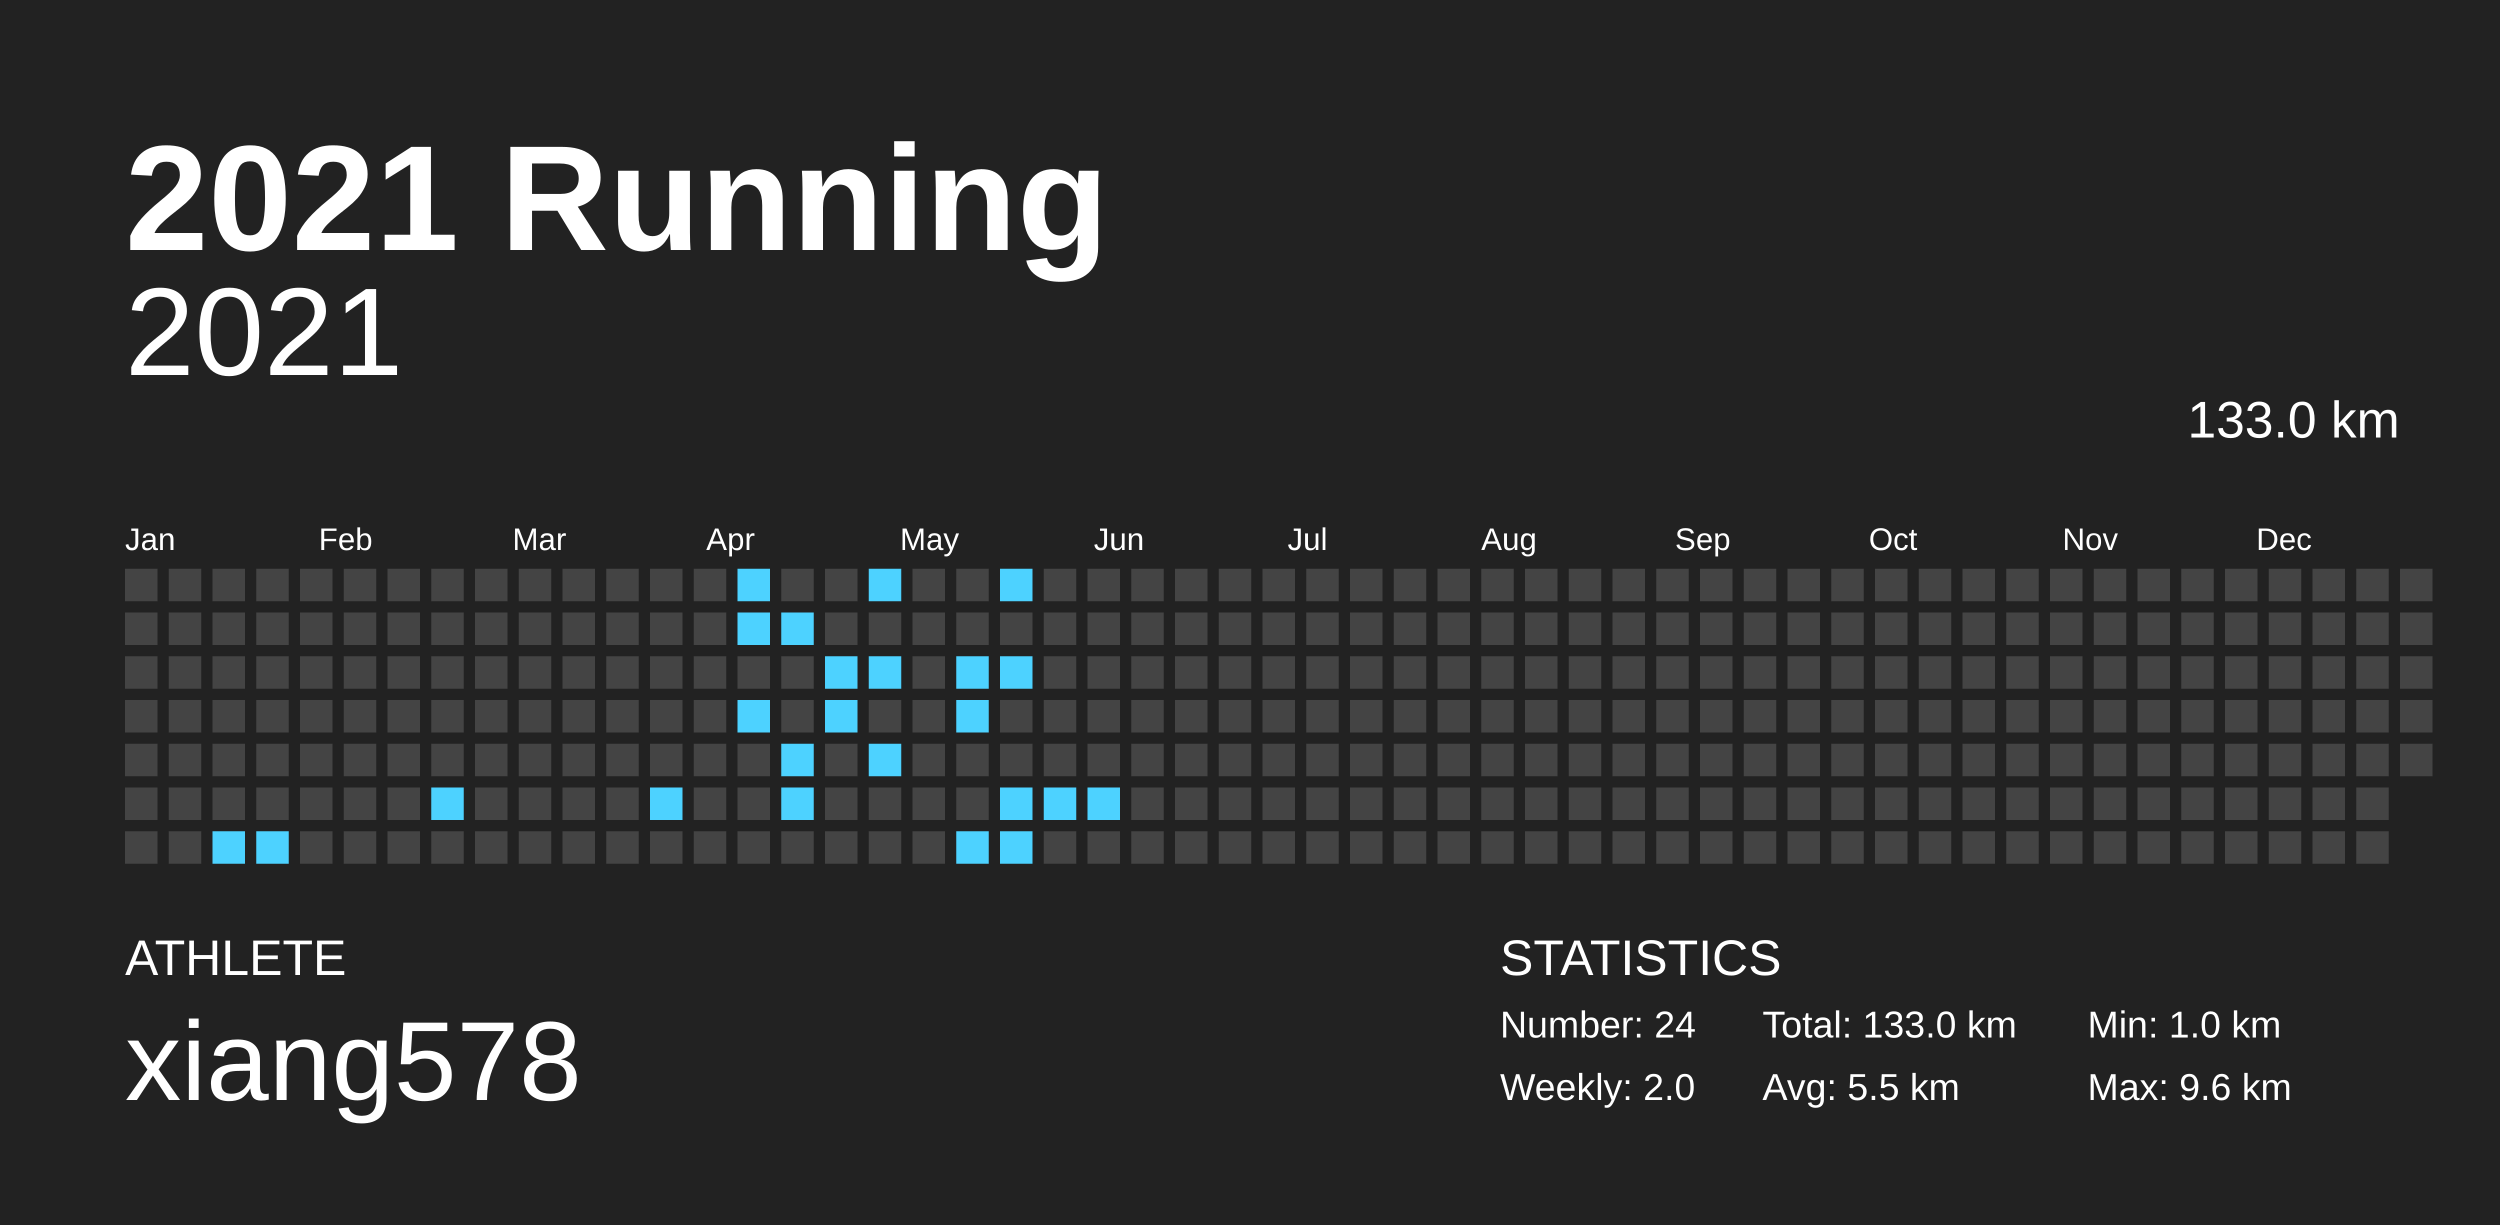
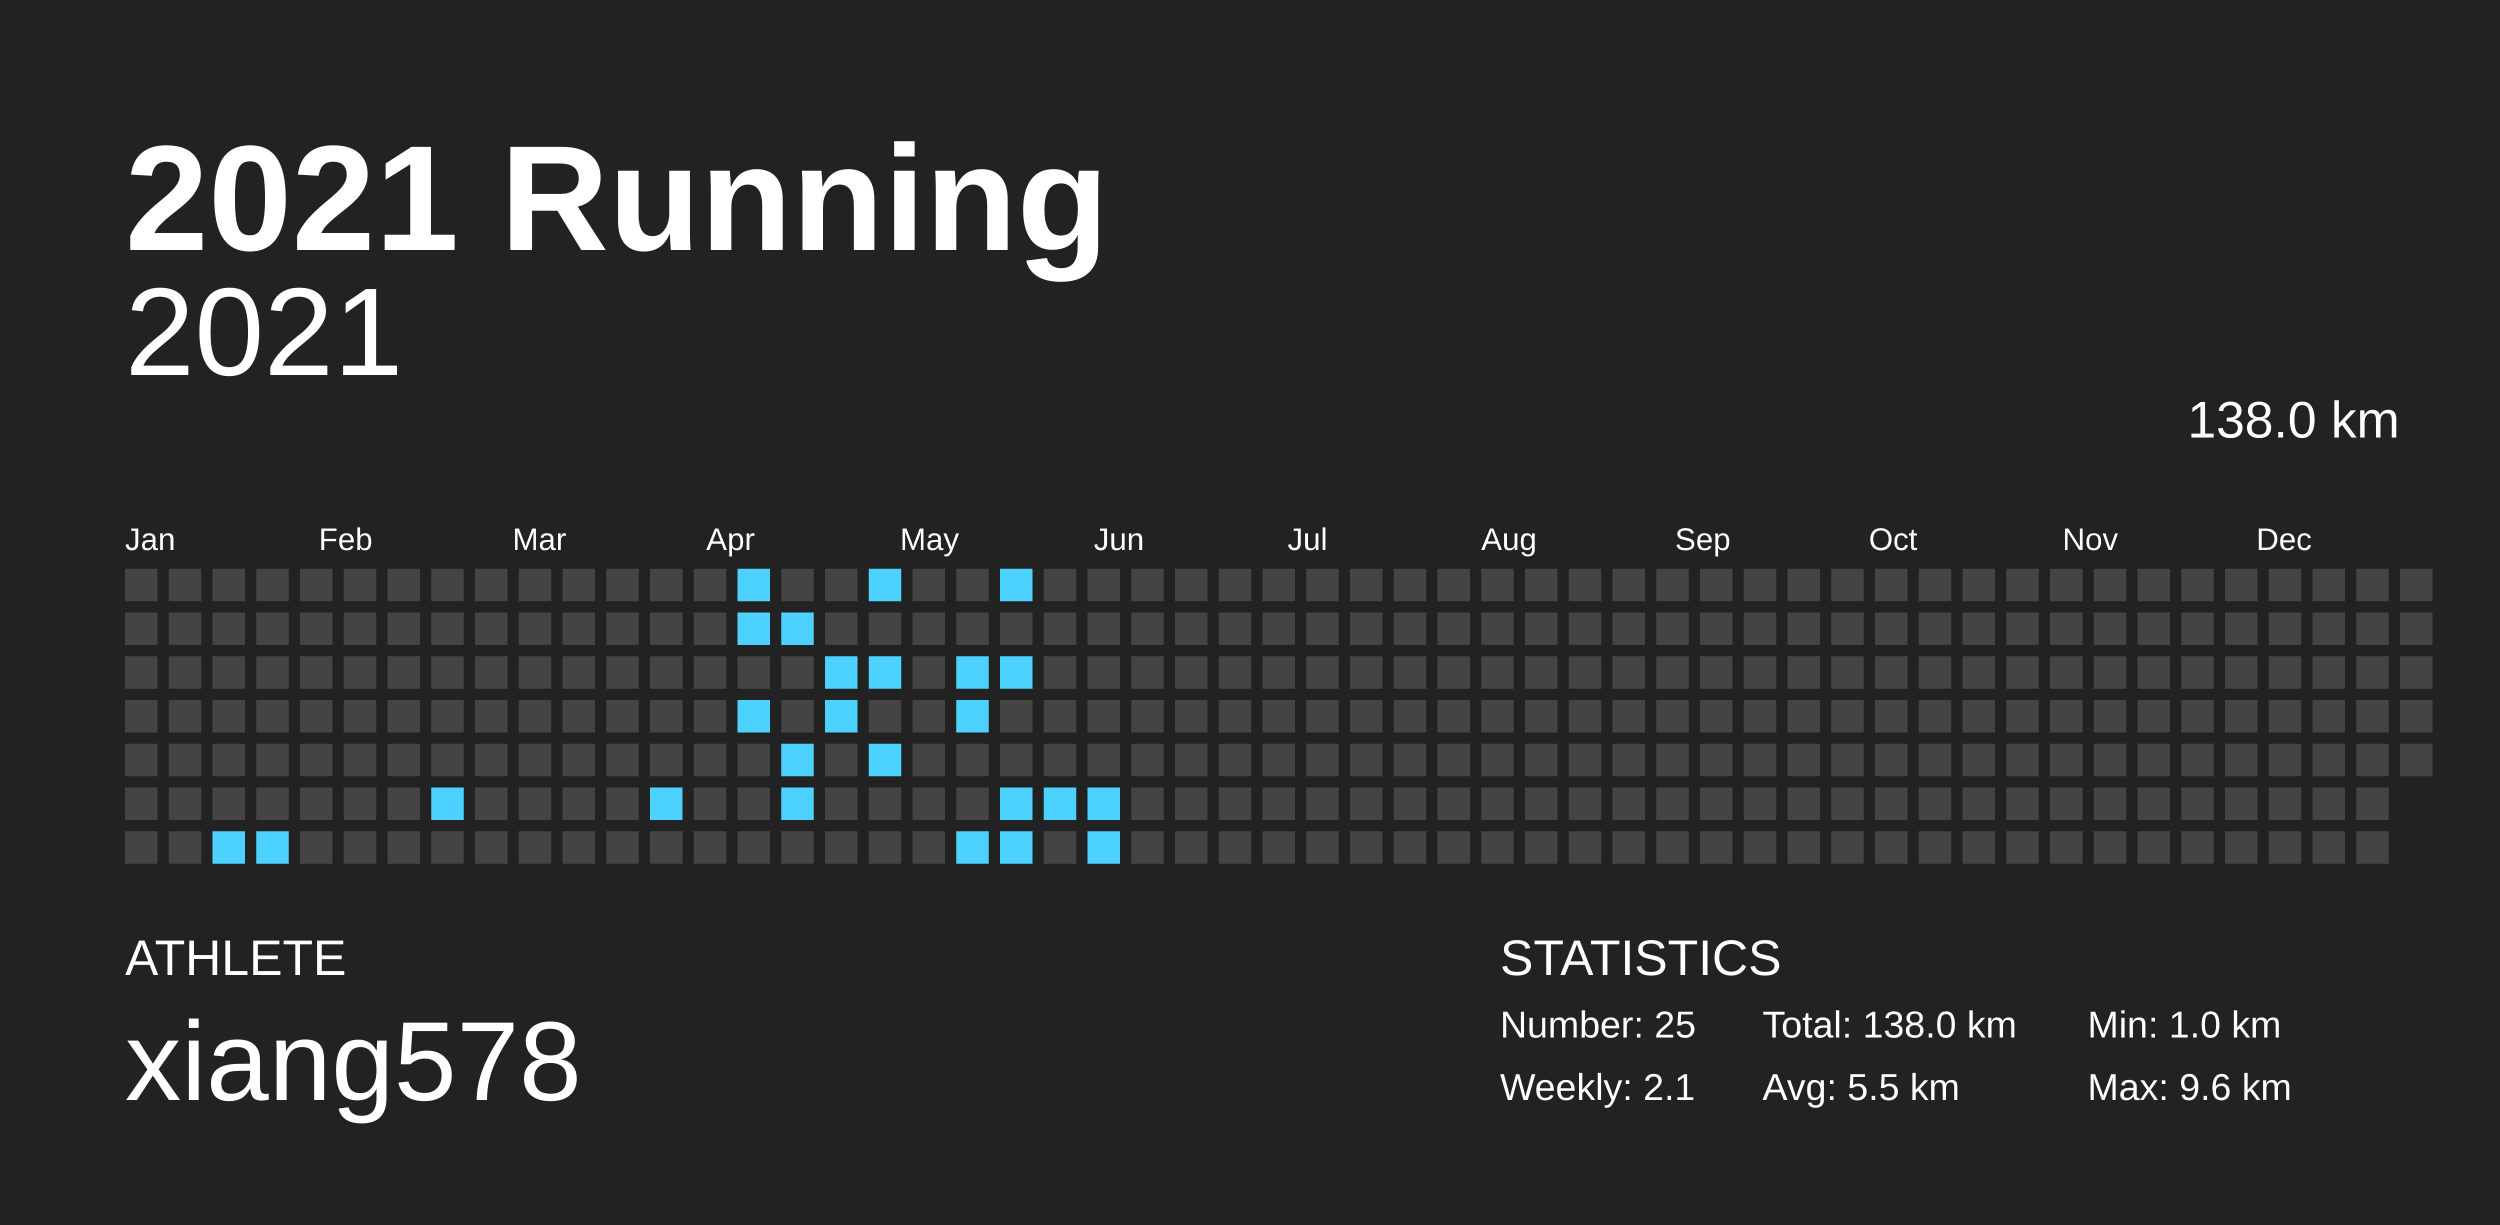
<svg xmlns="http://www.w3.org/2000/svg" baseProfile="full" height="98mm" version="1.1" viewBox="0,0,200,98" width="200mm">
  <defs />
  <rect fill="#222222" height="98" width="200" x="0" y="0" />
  <text fill="#FFFFFF" style="font-size:12px; font-family:Arial; font-weight:bold;" x="10" y="20">2021 Running</text>
  <text fill="#FFFFFF" style="font-size:4px; font-family:Arial" x="10" y="78">ATHLETE</text>
  <text fill="#FFFFFF" style="font-size:9px; font-family:Arial" x="10" y="88">xiang578</text>
  <text fill="#FFFFFF" style="font-size:4px; font-family:Arial" x="120" y="78">STATISTICS</text>
-   <text fill="#FFFFFF" style="font-size:3px; font-family:Arial" x="120" y="83">Number: 24</text>
-   <text fill="#FFFFFF" style="font-size:3px; font-family:Arial" x="120" y="88">Weekly: 2.0</text>
-   <text fill="#FFFFFF" style="font-size:3px; font-family:Arial" x="141" y="83">Total: 133.0 km</text>
+   <text fill="#FFFFFF" style="font-size:3px; font-family:Arial" x="120" y="83">Number: 25</text>
+   <text fill="#FFFFFF" style="font-size:3px; font-family:Arial" x="120" y="88">Weekly: 2.1</text>
+   <text fill="#FFFFFF" style="font-size:3px; font-family:Arial" x="141" y="83">Total: 138.0 km</text>
  <text fill="#FFFFFF" style="font-size:3px; font-family:Arial" x="141" y="88">Avg: 5.5 km</text>
  <text fill="#FFFFFF" style="font-size:3px; font-family:Arial" x="167" y="83">Min: 1.0 km</text>
  <text fill="#FFFFFF" style="font-size:3px; font-family:Arial" x="167" y="88">Max: 9.6 km</text>
  <text alignment-baseline="hanging" fill="#FFFFFF" style="font-size:10.0px; font-family:Arial;" x="10" y="30">2021</text>
-   <text alignment-baseline="hanging" fill="#FFFFFF" style="font-size:4.125px; font-family:Arial;" x="175" y="35">133.0 km</text>
+   <text alignment-baseline="hanging" fill="#FFFFFF" style="font-size:4.125px; font-family:Arial;" x="175" y="35">138.0 km</text>
  <text fill="#FFFFFF" style="font-size:2.5px; font-family:Arial" x="10.0" y="44">Jan</text>
  <text fill="#FFFFFF" style="font-size:2.5px; font-family:Arial" x="25.5" y="44">Feb</text>
  <text fill="#FFFFFF" style="font-size:2.5px; font-family:Arial" x="41.0" y="44">Mar</text>
  <text fill="#FFFFFF" style="font-size:2.5px; font-family:Arial" x="56.5" y="44">Apr</text>
  <text fill="#FFFFFF" style="font-size:2.5px; font-family:Arial" x="72.0" y="44">May</text>
  <text fill="#FFFFFF" style="font-size:2.5px; font-family:Arial" x="87.5" y="44">Jun</text>
  <text fill="#FFFFFF" style="font-size:2.5px; font-family:Arial" x="103.0" y="44">Jul</text>
  <text fill="#FFFFFF" style="font-size:2.5px; font-family:Arial" x="118.5" y="44">Aug</text>
  <text fill="#FFFFFF" style="font-size:2.5px; font-family:Arial" x="134.0" y="44">Sep</text>
  <text fill="#FFFFFF" style="font-size:2.5px; font-family:Arial" x="149.5" y="44">Oct</text>
  <text fill="#FFFFFF" style="font-size:2.5px; font-family:Arial" x="165.0" y="44">Nov</text>
  <text fill="#FFFFFF" style="font-size:2.5px; font-family:Arial" x="180.5" y="44">Dec</text>
  <rect fill="#444444" height="2.6" width="2.6" x="10.0" y="45.5" />
  <rect fill="#444444" height="2.6" width="2.6" x="10.0" y="49.0" />
  <rect fill="#444444" height="2.6" width="2.6" x="10.0" y="52.5" />
  <rect fill="#444444" height="2.6" width="2.6" x="10.0" y="56.0" />
  <rect fill="#444444" height="2.6" width="2.6" x="10.0" y="59.5" />
  <rect fill="#444444" height="2.6" width="2.6" x="10.0" y="63.0" />
  <rect fill="#444444" height="2.6" width="2.6" x="10.0" y="66.5" />
  <rect fill="#444444" height="2.6" width="2.6" x="13.5" y="45.5" />
  <rect fill="#444444" height="2.6" width="2.6" x="13.5" y="49.0" />
  <rect fill="#444444" height="2.6" width="2.6" x="13.5" y="52.5" />
  <rect fill="#444444" height="2.6" width="2.6" x="13.5" y="56.0" />
  <rect fill="#444444" height="2.6" width="2.6" x="13.5" y="59.5" />
  <rect fill="#444444" height="2.6" width="2.6" x="13.5" y="63.0" />
  <rect fill="#444444" height="2.6" width="2.6" x="13.5" y="66.5" />
  <rect fill="#444444" height="2.6" width="2.6" x="17.0" y="45.5" />
  <rect fill="#444444" height="2.6" width="2.6" x="17.0" y="49.0" />
  <rect fill="#444444" height="2.6" width="2.6" x="17.0" y="52.5" />
  <rect fill="#444444" height="2.6" width="2.6" x="17.0" y="56.0" />
  <rect fill="#444444" height="2.6" width="2.6" x="17.0" y="59.5" />
  <rect fill="#444444" height="2.6" width="2.6" x="17.0" y="63.0" />
  <rect fill="#4dd2ff" height="2.6" width="2.6" x="17.0" y="66.5" />
  <rect fill="#444444" height="2.6" width="2.6" x="20.5" y="45.5" />
  <rect fill="#444444" height="2.6" width="2.6" x="20.5" y="49.0" />
  <rect fill="#444444" height="2.6" width="2.6" x="20.5" y="52.5" />
  <rect fill="#444444" height="2.6" width="2.6" x="20.5" y="56.0" />
  <rect fill="#444444" height="2.6" width="2.6" x="20.5" y="59.5" />
  <rect fill="#444444" height="2.6" width="2.6" x="20.5" y="63.0" />
  <rect fill="#4dd2ff" height="2.6" width="2.6" x="20.5" y="66.5" />
  <rect fill="#444444" height="2.6" width="2.6" x="24.0" y="45.5" />
  <rect fill="#444444" height="2.6" width="2.6" x="24.0" y="49.0" />
  <rect fill="#444444" height="2.6" width="2.6" x="24.0" y="52.5" />
  <rect fill="#444444" height="2.6" width="2.6" x="24.0" y="56.0" />
  <rect fill="#444444" height="2.6" width="2.6" x="24.0" y="59.5" />
  <rect fill="#444444" height="2.6" width="2.6" x="24.0" y="63.0" />
  <rect fill="#444444" height="2.6" width="2.6" x="24.0" y="66.5" />
  <rect fill="#444444" height="2.6" width="2.6" x="27.5" y="45.5" />
  <rect fill="#444444" height="2.6" width="2.6" x="27.5" y="49.0" />
  <rect fill="#444444" height="2.6" width="2.6" x="27.5" y="52.5" />
  <rect fill="#444444" height="2.6" width="2.6" x="27.5" y="56.0" />
  <rect fill="#444444" height="2.6" width="2.6" x="27.5" y="59.5" />
  <rect fill="#444444" height="2.6" width="2.6" x="27.5" y="63.0" />
  <rect fill="#444444" height="2.6" width="2.6" x="27.5" y="66.5" />
  <rect fill="#444444" height="2.6" width="2.6" x="31.0" y="45.5" />
  <rect fill="#444444" height="2.6" width="2.6" x="31.0" y="49.0" />
  <rect fill="#444444" height="2.6" width="2.6" x="31.0" y="52.5" />
  <rect fill="#444444" height="2.6" width="2.6" x="31.0" y="56.0" />
  <rect fill="#444444" height="2.6" width="2.6" x="31.0" y="59.5" />
  <rect fill="#444444" height="2.6" width="2.6" x="31.0" y="63.0" />
  <rect fill="#444444" height="2.6" width="2.6" x="31.0" y="66.5" />
  <rect fill="#444444" height="2.6" width="2.6" x="34.5" y="45.5" />
  <rect fill="#444444" height="2.6" width="2.6" x="34.5" y="49.0" />
  <rect fill="#444444" height="2.6" width="2.6" x="34.5" y="52.5" />
  <rect fill="#444444" height="2.6" width="2.6" x="34.5" y="56.0" />
  <rect fill="#444444" height="2.6" width="2.6" x="34.5" y="59.5" />
  <rect fill="#4dd2ff" height="2.6" width="2.6" x="34.5" y="63.0" />
  <rect fill="#444444" height="2.6" width="2.6" x="34.5" y="66.5" />
  <rect fill="#444444" height="2.6" width="2.6" x="38.0" y="45.5" />
  <rect fill="#444444" height="2.6" width="2.6" x="38.0" y="49.0" />
  <rect fill="#444444" height="2.6" width="2.6" x="38.0" y="52.5" />
  <rect fill="#444444" height="2.6" width="2.6" x="38.0" y="56.0" />
  <rect fill="#444444" height="2.6" width="2.6" x="38.0" y="59.5" />
  <rect fill="#444444" height="2.6" width="2.6" x="38.0" y="63.0" />
  <rect fill="#444444" height="2.6" width="2.6" x="38.0" y="66.5" />
  <rect fill="#444444" height="2.6" width="2.6" x="41.5" y="45.5" />
  <rect fill="#444444" height="2.6" width="2.6" x="41.5" y="49.0" />
  <rect fill="#444444" height="2.6" width="2.6" x="41.5" y="52.5" />
  <rect fill="#444444" height="2.6" width="2.6" x="41.5" y="56.0" />
  <rect fill="#444444" height="2.6" width="2.6" x="41.5" y="59.5" />
  <rect fill="#444444" height="2.6" width="2.6" x="41.5" y="63.0" />
  <rect fill="#444444" height="2.6" width="2.6" x="41.5" y="66.5" />
  <rect fill="#444444" height="2.6" width="2.6" x="45.0" y="45.5" />
  <rect fill="#444444" height="2.6" width="2.6" x="45.0" y="49.0" />
  <rect fill="#444444" height="2.6" width="2.6" x="45.0" y="52.5" />
  <rect fill="#444444" height="2.6" width="2.6" x="45.0" y="56.0" />
  <rect fill="#444444" height="2.6" width="2.6" x="45.0" y="59.5" />
  <rect fill="#444444" height="2.6" width="2.6" x="45.0" y="63.0" />
  <rect fill="#444444" height="2.6" width="2.6" x="45.0" y="66.5" />
  <rect fill="#444444" height="2.6" width="2.6" x="48.5" y="45.5" />
  <rect fill="#444444" height="2.6" width="2.6" x="48.5" y="49.0" />
  <rect fill="#444444" height="2.6" width="2.6" x="48.5" y="52.5" />
  <rect fill="#444444" height="2.6" width="2.6" x="48.5" y="56.0" />
  <rect fill="#444444" height="2.6" width="2.6" x="48.5" y="59.5" />
  <rect fill="#444444" height="2.6" width="2.6" x="48.5" y="63.0" />
  <rect fill="#444444" height="2.6" width="2.6" x="48.5" y="66.5" />
  <rect fill="#444444" height="2.6" width="2.6" x="52.0" y="45.5" />
  <rect fill="#444444" height="2.6" width="2.6" x="52.0" y="49.0" />
  <rect fill="#444444" height="2.6" width="2.6" x="52.0" y="52.5" />
  <rect fill="#444444" height="2.6" width="2.6" x="52.0" y="56.0" />
  <rect fill="#444444" height="2.6" width="2.6" x="52.0" y="59.5" />
  <rect fill="#4dd2ff" height="2.6" width="2.6" x="52.0" y="63.0" />
  <rect fill="#444444" height="2.6" width="2.6" x="52.0" y="66.5" />
  <rect fill="#444444" height="2.6" width="2.6" x="55.5" y="45.5" />
  <rect fill="#444444" height="2.6" width="2.6" x="55.5" y="49.0" />
  <rect fill="#444444" height="2.6" width="2.6" x="55.5" y="52.5" />
  <rect fill="#444444" height="2.6" width="2.6" x="55.5" y="56.0" />
  <rect fill="#444444" height="2.6" width="2.6" x="55.5" y="59.5" />
  <rect fill="#444444" height="2.6" width="2.6" x="55.5" y="63.0" />
  <rect fill="#444444" height="2.6" width="2.6" x="55.5" y="66.5" />
  <rect fill="#4dd2ff" height="2.6" width="2.6" x="59.0" y="45.5" />
  <rect fill="#4dd2ff" height="2.6" width="2.6" x="59.0" y="49.0" />
  <rect fill="#444444" height="2.6" width="2.6" x="59.0" y="52.5" />
  <rect fill="#4dd2ff" height="2.6" width="2.6" x="59.0" y="56.0" />
  <rect fill="#444444" height="2.6" width="2.6" x="59.0" y="59.5" />
  <rect fill="#444444" height="2.6" width="2.6" x="59.0" y="63.0" />
  <rect fill="#444444" height="2.6" width="2.6" x="59.0" y="66.5" />
  <rect fill="#444444" height="2.6" width="2.6" x="62.5" y="45.5" />
  <rect fill="#4dd2ff" height="2.6" width="2.6" x="62.5" y="49.0" />
  <rect fill="#444444" height="2.6" width="2.6" x="62.5" y="52.5" />
  <rect fill="#444444" height="2.6" width="2.6" x="62.5" y="56.0" />
  <rect fill="#4dd2ff" height="2.6" width="2.6" x="62.5" y="59.5" />
  <rect fill="#4dd2ff" height="2.6" width="2.6" x="62.5" y="63.0" />
  <rect fill="#444444" height="2.6" width="2.6" x="62.5" y="66.5" />
  <rect fill="#444444" height="2.6" width="2.6" x="66.0" y="45.5" />
  <rect fill="#444444" height="2.6" width="2.6" x="66.0" y="49.0" />
  <rect fill="#4dd2ff" height="2.6" width="2.6" x="66.0" y="52.5" />
  <rect fill="#4dd2ff" height="2.6" width="2.6" x="66.0" y="56.0" />
  <rect fill="#444444" height="2.6" width="2.6" x="66.0" y="59.5" />
  <rect fill="#444444" height="2.6" width="2.6" x="66.0" y="63.0" />
  <rect fill="#444444" height="2.6" width="2.6" x="66.0" y="66.5" />
  <rect fill="#4dd2ff" height="2.6" width="2.6" x="69.5" y="45.5" />
  <rect fill="#444444" height="2.6" width="2.6" x="69.5" y="49.0" />
  <rect fill="#4dd2ff" height="2.6" width="2.6" x="69.5" y="52.5" />
  <rect fill="#444444" height="2.6" width="2.6" x="69.5" y="56.0" />
  <rect fill="#4dd2ff" height="2.6" width="2.6" x="69.5" y="59.5" />
  <rect fill="#444444" height="2.6" width="2.6" x="69.5" y="63.0" />
  <rect fill="#444444" height="2.6" width="2.6" x="69.5" y="66.5" />
  <rect fill="#444444" height="2.6" width="2.6" x="73.0" y="45.5" />
  <rect fill="#444444" height="2.6" width="2.6" x="73.0" y="49.0" />
  <rect fill="#444444" height="2.6" width="2.6" x="73.0" y="52.5" />
  <rect fill="#444444" height="2.6" width="2.6" x="73.0" y="56.0" />
  <rect fill="#444444" height="2.6" width="2.6" x="73.0" y="59.5" />
  <rect fill="#444444" height="2.6" width="2.6" x="73.0" y="63.0" />
  <rect fill="#444444" height="2.6" width="2.6" x="73.0" y="66.5" />
  <rect fill="#444444" height="2.6" width="2.6" x="76.5" y="45.5" />
  <rect fill="#444444" height="2.6" width="2.6" x="76.5" y="49.0" />
  <rect fill="#4dd2ff" height="2.6" width="2.6" x="76.5" y="52.5" />
  <rect fill="#4dd2ff" height="2.6" width="2.6" x="76.5" y="56.0" />
  <rect fill="#444444" height="2.6" width="2.6" x="76.5" y="59.5" />
  <rect fill="#444444" height="2.6" width="2.6" x="76.5" y="63.0" />
  <rect fill="#4dd2ff" height="2.6" width="2.6" x="76.5" y="66.5" />
  <rect fill="#4dd2ff" height="2.6" width="2.6" x="80.0" y="45.5" />
  <rect fill="#444444" height="2.6" width="2.6" x="80.0" y="49.0" />
  <rect fill="#4dd2ff" height="2.6" width="2.6" x="80.0" y="52.5" />
  <rect fill="#444444" height="2.6" width="2.6" x="80.0" y="56.0" />
  <rect fill="#444444" height="2.6" width="2.6" x="80.0" y="59.5" />
  <rect fill="#4dd2ff" height="2.6" width="2.6" x="80.0" y="63.0" />
  <rect fill="#4dd2ff" height="2.6" width="2.6" x="80.0" y="66.5" />
  <rect fill="#444444" height="2.6" width="2.6" x="83.5" y="45.5" />
  <rect fill="#444444" height="2.6" width="2.6" x="83.5" y="49.0" />
  <rect fill="#444444" height="2.6" width="2.6" x="83.5" y="52.5" />
  <rect fill="#444444" height="2.6" width="2.6" x="83.5" y="56.0" />
  <rect fill="#444444" height="2.6" width="2.6" x="83.5" y="59.5" />
  <rect fill="#4dd2ff" height="2.6" width="2.6" x="83.5" y="63.0" />
  <rect fill="#444444" height="2.6" width="2.6" x="83.5" y="66.5" />
  <rect fill="#444444" height="2.6" width="2.6" x="87.0" y="45.5" />
  <rect fill="#444444" height="2.6" width="2.6" x="87.0" y="49.0" />
  <rect fill="#444444" height="2.6" width="2.6" x="87.0" y="52.5" />
  <rect fill="#444444" height="2.6" width="2.6" x="87.0" y="56.0" />
  <rect fill="#444444" height="2.6" width="2.6" x="87.0" y="59.5" />
  <rect fill="#4dd2ff" height="2.6" width="2.6" x="87.0" y="63.0" />
-   <rect fill="#444444" height="2.6" width="2.6" x="87.0" y="66.5" />
+   <rect fill="#4dd2ff" height="2.6" width="2.6" x="87.0" y="66.5" />
  <rect fill="#444444" height="2.6" width="2.6" x="90.5" y="45.5" />
  <rect fill="#444444" height="2.6" width="2.6" x="90.5" y="49.0" />
  <rect fill="#444444" height="2.6" width="2.6" x="90.5" y="52.5" />
  <rect fill="#444444" height="2.6" width="2.6" x="90.5" y="56.0" />
  <rect fill="#444444" height="2.6" width="2.6" x="90.5" y="59.5" />
  <rect fill="#444444" height="2.6" width="2.6" x="90.5" y="63.0" />
  <rect fill="#444444" height="2.6" width="2.6" x="90.5" y="66.5" />
  <rect fill="#444444" height="2.6" width="2.6" x="94.0" y="45.5" />
  <rect fill="#444444" height="2.6" width="2.6" x="94.0" y="49.0" />
  <rect fill="#444444" height="2.6" width="2.6" x="94.0" y="52.5" />
  <rect fill="#444444" height="2.6" width="2.6" x="94.0" y="56.0" />
  <rect fill="#444444" height="2.6" width="2.6" x="94.0" y="59.5" />
  <rect fill="#444444" height="2.6" width="2.6" x="94.0" y="63.0" />
  <rect fill="#444444" height="2.6" width="2.6" x="94.0" y="66.5" />
  <rect fill="#444444" height="2.6" width="2.6" x="97.5" y="45.5" />
  <rect fill="#444444" height="2.6" width="2.6" x="97.5" y="49.0" />
  <rect fill="#444444" height="2.6" width="2.6" x="97.5" y="52.5" />
  <rect fill="#444444" height="2.6" width="2.6" x="97.5" y="56.0" />
  <rect fill="#444444" height="2.6" width="2.6" x="97.5" y="59.5" />
  <rect fill="#444444" height="2.6" width="2.6" x="97.5" y="63.0" />
  <rect fill="#444444" height="2.6" width="2.6" x="97.5" y="66.5" />
  <rect fill="#444444" height="2.6" width="2.6" x="101.0" y="45.5" />
  <rect fill="#444444" height="2.6" width="2.6" x="101.0" y="49.0" />
  <rect fill="#444444" height="2.6" width="2.6" x="101.0" y="52.5" />
  <rect fill="#444444" height="2.6" width="2.6" x="101.0" y="56.0" />
  <rect fill="#444444" height="2.6" width="2.6" x="101.0" y="59.5" />
  <rect fill="#444444" height="2.6" width="2.6" x="101.0" y="63.0" />
  <rect fill="#444444" height="2.6" width="2.6" x="101.0" y="66.5" />
  <rect fill="#444444" height="2.6" width="2.6" x="104.5" y="45.5" />
  <rect fill="#444444" height="2.6" width="2.6" x="104.5" y="49.0" />
  <rect fill="#444444" height="2.6" width="2.6" x="104.5" y="52.5" />
  <rect fill="#444444" height="2.6" width="2.6" x="104.5" y="56.0" />
  <rect fill="#444444" height="2.6" width="2.6" x="104.5" y="59.5" />
  <rect fill="#444444" height="2.6" width="2.6" x="104.5" y="63.0" />
  <rect fill="#444444" height="2.6" width="2.6" x="104.5" y="66.5" />
  <rect fill="#444444" height="2.6" width="2.6" x="108.0" y="45.5" />
  <rect fill="#444444" height="2.6" width="2.6" x="108.0" y="49.0" />
  <rect fill="#444444" height="2.6" width="2.6" x="108.0" y="52.5" />
  <rect fill="#444444" height="2.6" width="2.6" x="108.0" y="56.0" />
  <rect fill="#444444" height="2.6" width="2.6" x="108.0" y="59.5" />
  <rect fill="#444444" height="2.6" width="2.6" x="108.0" y="63.0" />
  <rect fill="#444444" height="2.6" width="2.6" x="108.0" y="66.5" />
  <rect fill="#444444" height="2.6" width="2.6" x="111.5" y="45.5" />
  <rect fill="#444444" height="2.6" width="2.6" x="111.5" y="49.0" />
  <rect fill="#444444" height="2.6" width="2.6" x="111.5" y="52.5" />
  <rect fill="#444444" height="2.6" width="2.6" x="111.5" y="56.0" />
  <rect fill="#444444" height="2.6" width="2.6" x="111.5" y="59.5" />
  <rect fill="#444444" height="2.6" width="2.6" x="111.5" y="63.0" />
  <rect fill="#444444" height="2.6" width="2.6" x="111.5" y="66.5" />
  <rect fill="#444444" height="2.6" width="2.6" x="115.0" y="45.5" />
  <rect fill="#444444" height="2.6" width="2.6" x="115.0" y="49.0" />
  <rect fill="#444444" height="2.6" width="2.6" x="115.0" y="52.5" />
  <rect fill="#444444" height="2.6" width="2.6" x="115.0" y="56.0" />
  <rect fill="#444444" height="2.6" width="2.6" x="115.0" y="59.5" />
  <rect fill="#444444" height="2.6" width="2.6" x="115.0" y="63.0" />
  <rect fill="#444444" height="2.6" width="2.6" x="115.0" y="66.5" />
  <rect fill="#444444" height="2.6" width="2.6" x="118.5" y="45.5" />
  <rect fill="#444444" height="2.6" width="2.6" x="118.5" y="49.0" />
  <rect fill="#444444" height="2.6" width="2.6" x="118.5" y="52.5" />
  <rect fill="#444444" height="2.6" width="2.6" x="118.5" y="56.0" />
  <rect fill="#444444" height="2.6" width="2.6" x="118.5" y="59.5" />
  <rect fill="#444444" height="2.6" width="2.6" x="118.5" y="63.0" />
  <rect fill="#444444" height="2.6" width="2.6" x="118.5" y="66.5" />
  <rect fill="#444444" height="2.6" width="2.6" x="122.0" y="45.5" />
  <rect fill="#444444" height="2.6" width="2.6" x="122.0" y="49.0" />
  <rect fill="#444444" height="2.6" width="2.6" x="122.0" y="52.5" />
  <rect fill="#444444" height="2.6" width="2.6" x="122.0" y="56.0" />
  <rect fill="#444444" height="2.6" width="2.6" x="122.0" y="59.5" />
  <rect fill="#444444" height="2.6" width="2.6" x="122.0" y="63.0" />
  <rect fill="#444444" height="2.6" width="2.6" x="122.0" y="66.5" />
  <rect fill="#444444" height="2.6" width="2.6" x="125.5" y="45.5" />
  <rect fill="#444444" height="2.6" width="2.6" x="125.5" y="49.0" />
  <rect fill="#444444" height="2.6" width="2.6" x="125.5" y="52.5" />
  <rect fill="#444444" height="2.6" width="2.6" x="125.5" y="56.0" />
  <rect fill="#444444" height="2.6" width="2.6" x="125.5" y="59.5" />
  <rect fill="#444444" height="2.6" width="2.6" x="125.5" y="63.0" />
  <rect fill="#444444" height="2.6" width="2.6" x="125.5" y="66.5" />
  <rect fill="#444444" height="2.6" width="2.6" x="129.0" y="45.5" />
  <rect fill="#444444" height="2.6" width="2.6" x="129.0" y="49.0" />
  <rect fill="#444444" height="2.6" width="2.6" x="129.0" y="52.5" />
  <rect fill="#444444" height="2.6" width="2.6" x="129.0" y="56.0" />
  <rect fill="#444444" height="2.6" width="2.6" x="129.0" y="59.5" />
  <rect fill="#444444" height="2.6" width="2.6" x="129.0" y="63.0" />
  <rect fill="#444444" height="2.6" width="2.6" x="129.0" y="66.5" />
  <rect fill="#444444" height="2.6" width="2.6" x="132.5" y="45.5" />
  <rect fill="#444444" height="2.6" width="2.6" x="132.5" y="49.0" />
  <rect fill="#444444" height="2.6" width="2.6" x="132.5" y="52.5" />
  <rect fill="#444444" height="2.6" width="2.6" x="132.5" y="56.0" />
  <rect fill="#444444" height="2.6" width="2.6" x="132.5" y="59.5" />
  <rect fill="#444444" height="2.6" width="2.6" x="132.5" y="63.0" />
  <rect fill="#444444" height="2.6" width="2.6" x="132.5" y="66.5" />
  <rect fill="#444444" height="2.6" width="2.6" x="136.0" y="45.5" />
  <rect fill="#444444" height="2.6" width="2.6" x="136.0" y="49.0" />
  <rect fill="#444444" height="2.6" width="2.6" x="136.0" y="52.5" />
  <rect fill="#444444" height="2.6" width="2.6" x="136.0" y="56.0" />
  <rect fill="#444444" height="2.6" width="2.6" x="136.0" y="59.5" />
  <rect fill="#444444" height="2.6" width="2.6" x="136.0" y="63.0" />
  <rect fill="#444444" height="2.6" width="2.6" x="136.0" y="66.5" />
  <rect fill="#444444" height="2.6" width="2.6" x="139.5" y="45.5" />
  <rect fill="#444444" height="2.6" width="2.6" x="139.5" y="49.0" />
  <rect fill="#444444" height="2.6" width="2.6" x="139.5" y="52.5" />
  <rect fill="#444444" height="2.6" width="2.6" x="139.5" y="56.0" />
  <rect fill="#444444" height="2.6" width="2.6" x="139.5" y="59.5" />
  <rect fill="#444444" height="2.6" width="2.6" x="139.5" y="63.0" />
  <rect fill="#444444" height="2.6" width="2.6" x="139.5" y="66.5" />
  <rect fill="#444444" height="2.6" width="2.6" x="143.0" y="45.5" />
  <rect fill="#444444" height="2.6" width="2.6" x="143.0" y="49.0" />
  <rect fill="#444444" height="2.6" width="2.6" x="143.0" y="52.5" />
  <rect fill="#444444" height="2.6" width="2.6" x="143.0" y="56.0" />
  <rect fill="#444444" height="2.6" width="2.6" x="143.0" y="59.5" />
  <rect fill="#444444" height="2.6" width="2.6" x="143.0" y="63.0" />
  <rect fill="#444444" height="2.6" width="2.6" x="143.0" y="66.5" />
  <rect fill="#444444" height="2.6" width="2.6" x="146.5" y="45.5" />
  <rect fill="#444444" height="2.6" width="2.6" x="146.5" y="49.0" />
  <rect fill="#444444" height="2.6" width="2.6" x="146.5" y="52.5" />
  <rect fill="#444444" height="2.6" width="2.6" x="146.5" y="56.0" />
  <rect fill="#444444" height="2.6" width="2.6" x="146.5" y="59.5" />
  <rect fill="#444444" height="2.6" width="2.6" x="146.5" y="63.0" />
  <rect fill="#444444" height="2.6" width="2.6" x="146.5" y="66.5" />
  <rect fill="#444444" height="2.6" width="2.6" x="150.0" y="45.5" />
  <rect fill="#444444" height="2.6" width="2.6" x="150.0" y="49.0" />
  <rect fill="#444444" height="2.6" width="2.6" x="150.0" y="52.5" />
  <rect fill="#444444" height="2.6" width="2.6" x="150.0" y="56.0" />
  <rect fill="#444444" height="2.6" width="2.6" x="150.0" y="59.5" />
  <rect fill="#444444" height="2.6" width="2.6" x="150.0" y="63.0" />
  <rect fill="#444444" height="2.6" width="2.6" x="150.0" y="66.5" />
  <rect fill="#444444" height="2.6" width="2.6" x="153.5" y="45.5" />
  <rect fill="#444444" height="2.6" width="2.6" x="153.5" y="49.0" />
  <rect fill="#444444" height="2.6" width="2.6" x="153.5" y="52.5" />
  <rect fill="#444444" height="2.6" width="2.6" x="153.5" y="56.0" />
  <rect fill="#444444" height="2.6" width="2.6" x="153.5" y="59.5" />
  <rect fill="#444444" height="2.6" width="2.6" x="153.5" y="63.0" />
  <rect fill="#444444" height="2.6" width="2.6" x="153.5" y="66.5" />
  <rect fill="#444444" height="2.6" width="2.6" x="157.0" y="45.5" />
  <rect fill="#444444" height="2.6" width="2.6" x="157.0" y="49.0" />
  <rect fill="#444444" height="2.6" width="2.6" x="157.0" y="52.5" />
  <rect fill="#444444" height="2.6" width="2.6" x="157.0" y="56.0" />
  <rect fill="#444444" height="2.6" width="2.6" x="157.0" y="59.5" />
  <rect fill="#444444" height="2.6" width="2.6" x="157.0" y="63.0" />
  <rect fill="#444444" height="2.6" width="2.6" x="157.0" y="66.5" />
  <rect fill="#444444" height="2.6" width="2.6" x="160.5" y="45.5" />
  <rect fill="#444444" height="2.6" width="2.6" x="160.5" y="49.0" />
  <rect fill="#444444" height="2.6" width="2.6" x="160.5" y="52.5" />
  <rect fill="#444444" height="2.6" width="2.6" x="160.5" y="56.0" />
  <rect fill="#444444" height="2.6" width="2.6" x="160.5" y="59.5" />
  <rect fill="#444444" height="2.6" width="2.6" x="160.5" y="63.0" />
  <rect fill="#444444" height="2.6" width="2.6" x="160.5" y="66.5" />
  <rect fill="#444444" height="2.6" width="2.6" x="164.0" y="45.5" />
  <rect fill="#444444" height="2.6" width="2.6" x="164.0" y="49.0" />
  <rect fill="#444444" height="2.6" width="2.6" x="164.0" y="52.5" />
  <rect fill="#444444" height="2.6" width="2.6" x="164.0" y="56.0" />
  <rect fill="#444444" height="2.6" width="2.6" x="164.0" y="59.5" />
  <rect fill="#444444" height="2.6" width="2.6" x="164.0" y="63.0" />
  <rect fill="#444444" height="2.6" width="2.6" x="164.0" y="66.5" />
  <rect fill="#444444" height="2.6" width="2.6" x="167.5" y="45.5" />
  <rect fill="#444444" height="2.6" width="2.6" x="167.5" y="49.0" />
  <rect fill="#444444" height="2.6" width="2.6" x="167.5" y="52.5" />
  <rect fill="#444444" height="2.6" width="2.6" x="167.5" y="56.0" />
  <rect fill="#444444" height="2.6" width="2.6" x="167.5" y="59.5" />
  <rect fill="#444444" height="2.6" width="2.6" x="167.5" y="63.0" />
  <rect fill="#444444" height="2.6" width="2.6" x="167.5" y="66.5" />
  <rect fill="#444444" height="2.6" width="2.6" x="171.0" y="45.5" />
  <rect fill="#444444" height="2.6" width="2.6" x="171.0" y="49.0" />
  <rect fill="#444444" height="2.6" width="2.6" x="171.0" y="52.5" />
  <rect fill="#444444" height="2.6" width="2.6" x="171.0" y="56.0" />
  <rect fill="#444444" height="2.6" width="2.6" x="171.0" y="59.5" />
  <rect fill="#444444" height="2.6" width="2.6" x="171.0" y="63.0" />
  <rect fill="#444444" height="2.6" width="2.6" x="171.0" y="66.5" />
  <rect fill="#444444" height="2.6" width="2.6" x="174.5" y="45.5" />
  <rect fill="#444444" height="2.6" width="2.6" x="174.5" y="49.0" />
  <rect fill="#444444" height="2.6" width="2.6" x="174.5" y="52.5" />
  <rect fill="#444444" height="2.6" width="2.6" x="174.5" y="56.0" />
  <rect fill="#444444" height="2.6" width="2.6" x="174.5" y="59.5" />
  <rect fill="#444444" height="2.6" width="2.6" x="174.5" y="63.0" />
  <rect fill="#444444" height="2.6" width="2.6" x="174.5" y="66.5" />
  <rect fill="#444444" height="2.6" width="2.6" x="178.0" y="45.5" />
  <rect fill="#444444" height="2.6" width="2.6" x="178.0" y="49.0" />
  <rect fill="#444444" height="2.6" width="2.6" x="178.0" y="52.5" />
  <rect fill="#444444" height="2.6" width="2.6" x="178.0" y="56.0" />
  <rect fill="#444444" height="2.6" width="2.6" x="178.0" y="59.5" />
  <rect fill="#444444" height="2.6" width="2.6" x="178.0" y="63.0" />
  <rect fill="#444444" height="2.6" width="2.6" x="178.0" y="66.5" />
  <rect fill="#444444" height="2.6" width="2.6" x="181.5" y="45.5" />
  <rect fill="#444444" height="2.6" width="2.6" x="181.5" y="49.0" />
  <rect fill="#444444" height="2.6" width="2.6" x="181.5" y="52.5" />
  <rect fill="#444444" height="2.6" width="2.6" x="181.5" y="56.0" />
  <rect fill="#444444" height="2.6" width="2.6" x="181.5" y="59.5" />
  <rect fill="#444444" height="2.6" width="2.6" x="181.5" y="63.0" />
  <rect fill="#444444" height="2.6" width="2.6" x="181.5" y="66.5" />
  <rect fill="#444444" height="2.6" width="2.6" x="185.0" y="45.5" />
  <rect fill="#444444" height="2.6" width="2.6" x="185.0" y="49.0" />
  <rect fill="#444444" height="2.6" width="2.6" x="185.0" y="52.5" />
  <rect fill="#444444" height="2.6" width="2.6" x="185.0" y="56.0" />
  <rect fill="#444444" height="2.6" width="2.6" x="185.0" y="59.5" />
  <rect fill="#444444" height="2.6" width="2.6" x="185.0" y="63.0" />
  <rect fill="#444444" height="2.6" width="2.6" x="185.0" y="66.5" />
  <rect fill="#444444" height="2.6" width="2.6" x="188.5" y="45.5" />
  <rect fill="#444444" height="2.6" width="2.6" x="188.5" y="49.0" />
  <rect fill="#444444" height="2.6" width="2.6" x="188.5" y="52.5" />
  <rect fill="#444444" height="2.6" width="2.6" x="188.5" y="56.0" />
  <rect fill="#444444" height="2.6" width="2.6" x="188.5" y="59.5" />
  <rect fill="#444444" height="2.6" width="2.6" x="188.5" y="63.0" />
  <rect fill="#444444" height="2.6" width="2.6" x="188.5" y="66.5" />
  <rect fill="#444444" height="2.6" width="2.6" x="192.0" y="45.5" />
  <rect fill="#444444" height="2.6" width="2.6" x="192.0" y="49.0" />
  <rect fill="#444444" height="2.6" width="2.6" x="192.0" y="52.5" />
  <rect fill="#444444" height="2.6" width="2.6" x="192.0" y="56.0" />
  <rect fill="#444444" height="2.6" width="2.6" x="192.0" y="59.5" />
</svg>
